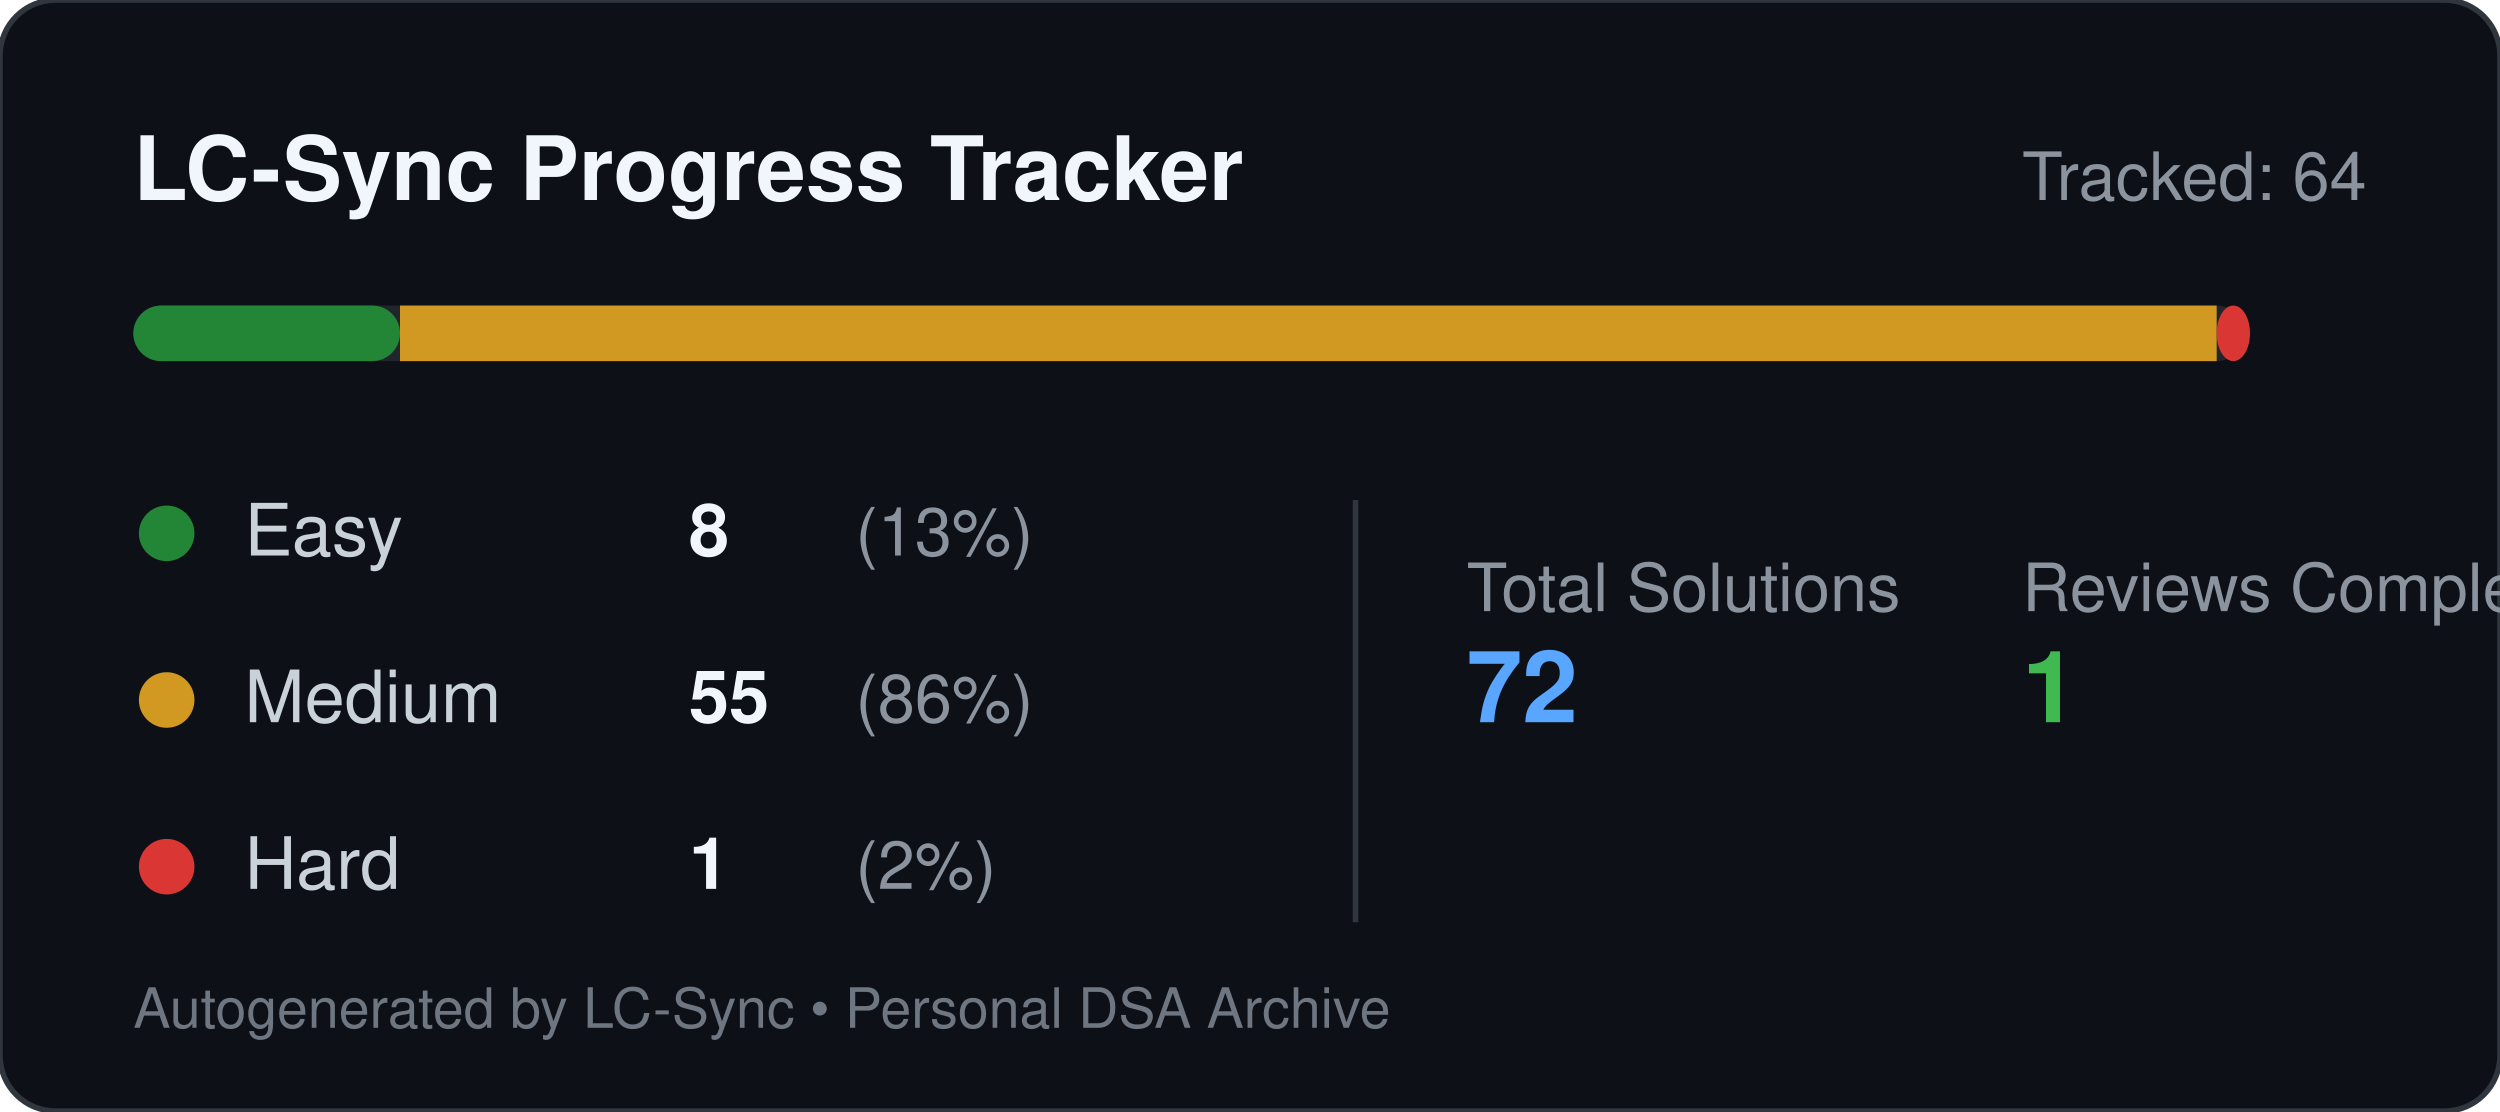
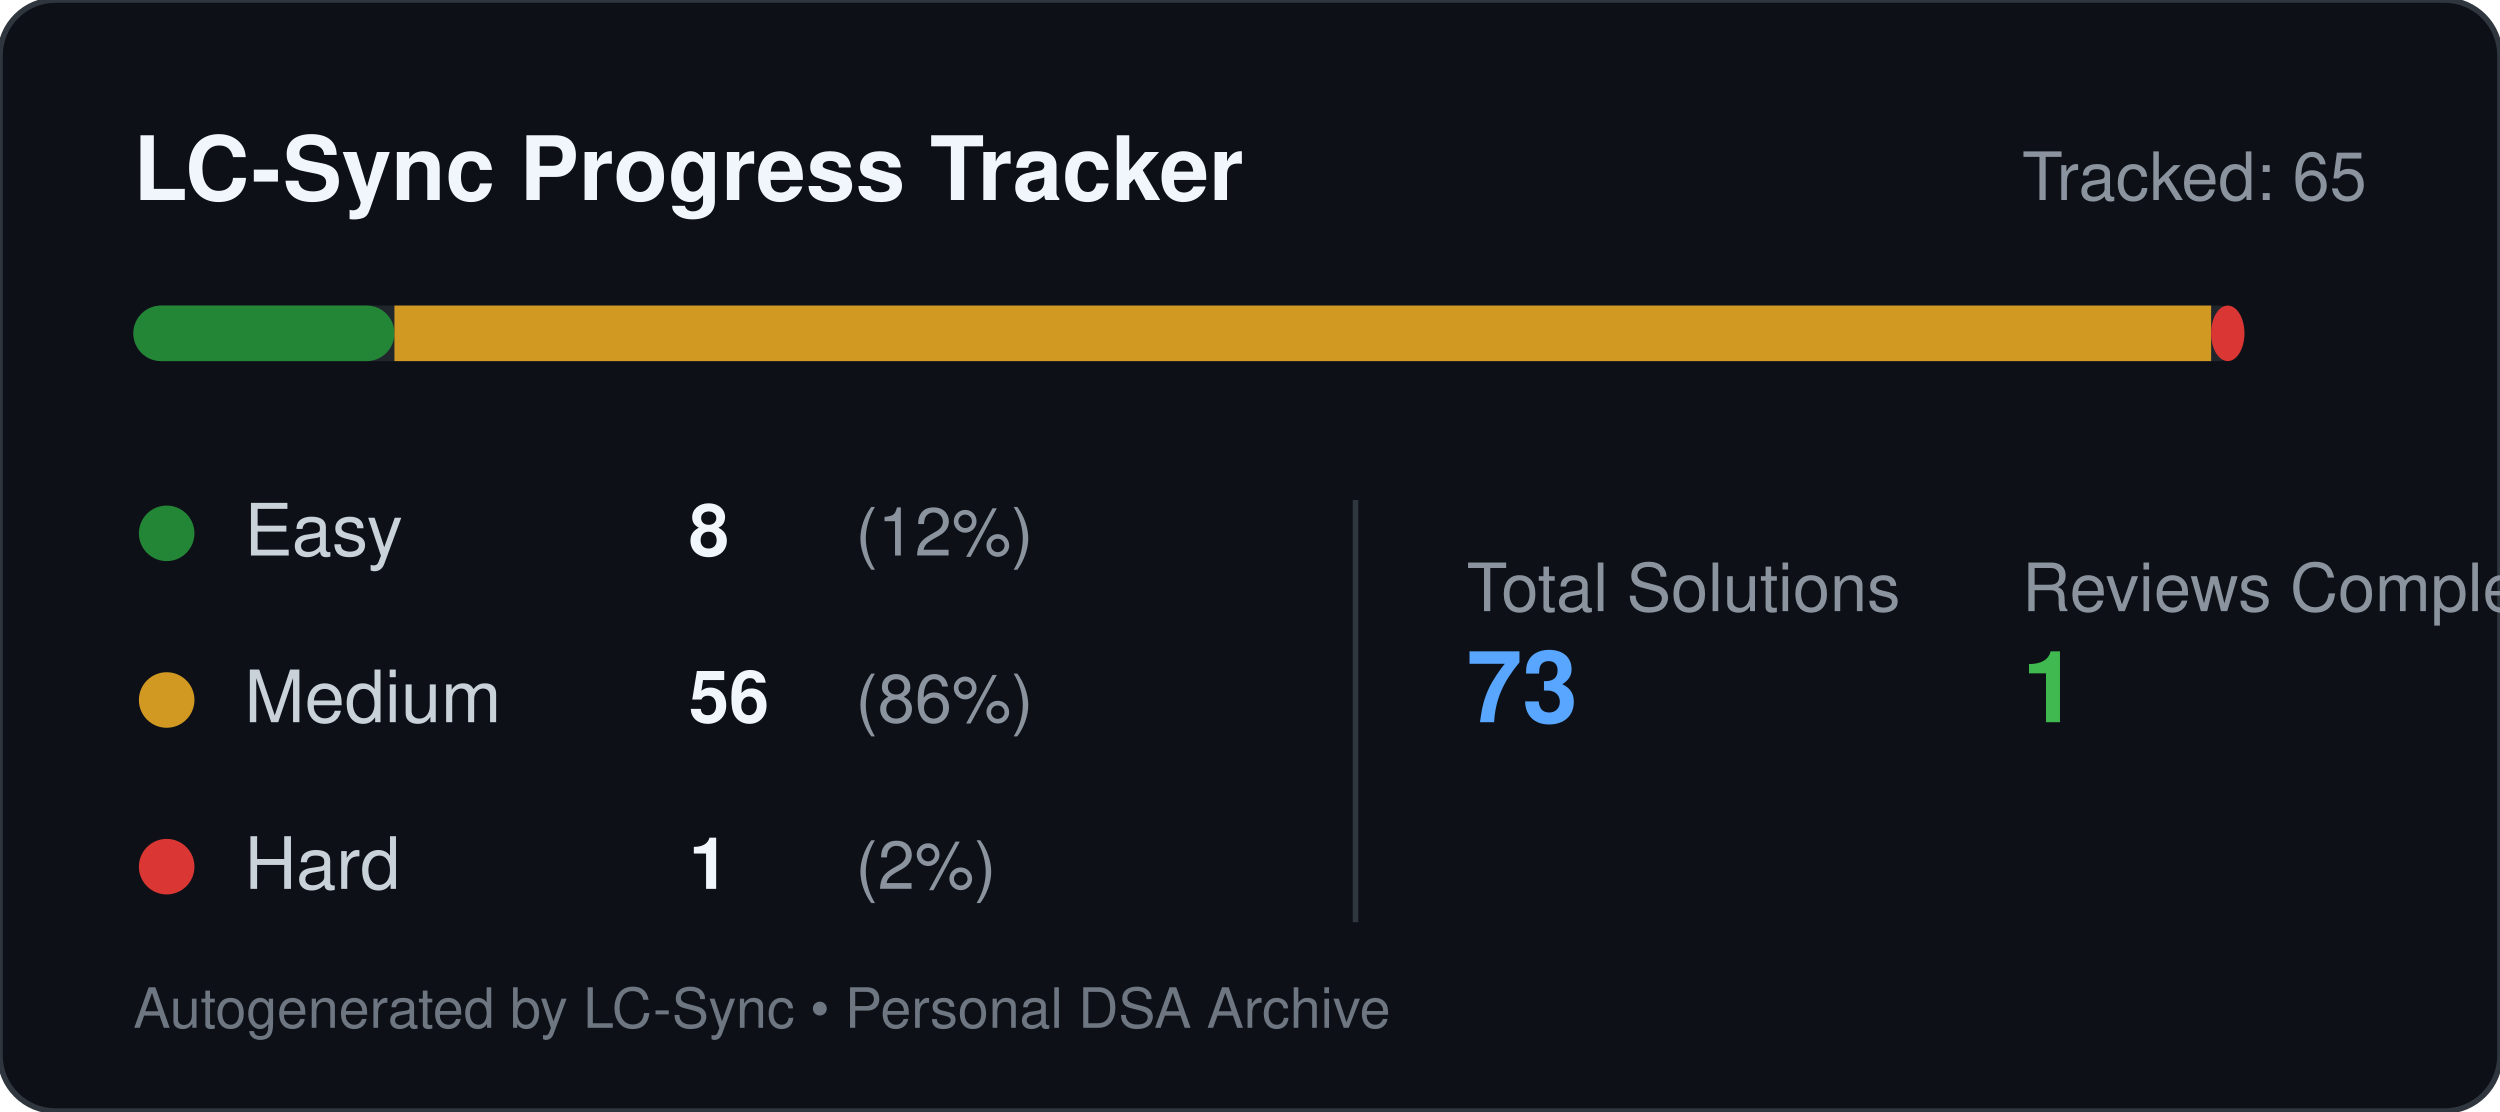
<svg xmlns="http://www.w3.org/2000/svg" width="450" height="200" viewBox="0 0 450 200" fill="none">
  <rect width="450" height="200" rx="10" fill="#0d1117" stroke="#30363d" stroke-width="1" />
  <text x="24" y="36" fill="#f0f6fc" font-family="-apple-system, BlinkMacSystemFont, 'Segoe UI', Helvetica, Arial, sans-serif" font-size="16" font-weight="600">LC-Sync Progress Tracker</text>
-   <text x="426" y="36" text-anchor="end" fill="#8b949e" font-family="-apple-system, BlinkMacSystemFont, 'Segoe UI', Helvetica, Arial, sans-serif" font-size="12">Tracked: 64</text>
+   <text x="426" y="36" text-anchor="end" fill="#8b949e" font-family="-apple-system, BlinkMacSystemFont, 'Segoe UI', Helvetica, Arial, sans-serif" font-size="12">Tracked: 65</text>
  <g transform="translate(24, 55)">
    <rect width="380" height="10" rx="5" fill="#21262d" />
-     <rect x="0" y="0" width="48" height="10" rx="5" fill="#238636" />
-     <rect x="48" y="0" width="327" height="10" fill="#d29922" />
-     <rect x="375" y="0" width="6" height="10" rx="5" fill="#da3633" />
+     <rect x="0" y="0" width="47" height="10" rx="5" fill="#238636" />
+     <rect x="47" y="0" width="327" height="10" fill="#d29922" />
+     <rect x="374" y="0" width="6" height="10" rx="5" fill="#da3633" />
  </g>
  <g transform="translate(24, 90)" font-family="-apple-system, BlinkMacSystemFont, 'Segoe UI', Helvetica, Arial, sans-serif">
    <circle cx="6" cy="6" r="5" fill="#238636" />
    <text x="20" y="10" fill="#c9d1d9" font-size="13">Easy</text>
    <text x="100" y="10" fill="#f0f6fc" font-size="13" font-weight="600">8</text>
-     <text x="130" y="10" fill="#8b949e" font-size="12">(13%)</text>
+     <text x="130" y="10" fill="#8b949e" font-size="12">(12%)</text>
    <circle cx="6" cy="36" r="5" fill="#d29922" />
    <text x="20" y="40" fill="#c9d1d9" font-size="13">Medium</text>
-     <text x="100" y="40" fill="#f0f6fc" font-size="13" font-weight="600">55</text>
+     <text x="100" y="40" fill="#f0f6fc" font-size="13" font-weight="600">56</text>
    <text x="130" y="40" fill="#8b949e" font-size="12">(86%)</text>
    <circle cx="6" cy="66" r="5" fill="#da3633" />
    <text x="20" y="70" fill="#c9d1d9" font-size="13">Hard</text>
    <text x="100" y="70" fill="#f0f6fc" font-size="13" font-weight="600">1</text>
    <text x="130" y="70" fill="#8b949e" font-size="12">(2%)</text>
    <line x1="220" y1="0" x2="220" y2="76" stroke="#30363d" stroke-width="1" />
    <text x="240" y="20" fill="#8b949e" font-size="12">Total Solutions</text>
-     <text x="240" y="40" fill="#58a6ff" font-size="18" font-weight="600">72</text>
+     <text x="240" y="40" fill="#58a6ff" font-size="18" font-weight="600">73</text>
    <text x="340" y="20" fill="#8b949e" font-size="12">Reviews Completed</text>
    <text x="340" y="40" fill="#3fb950" font-size="18" font-weight="600">1</text>
  </g>
  <text x="24" y="185" fill="#6e7681" font-family="-apple-system, BlinkMacSystemFont, 'Segoe UI', Helvetica, Arial, sans-serif" font-size="10">Autogenerated by LC-Sync • Personal DSA Archive</text>
</svg>
